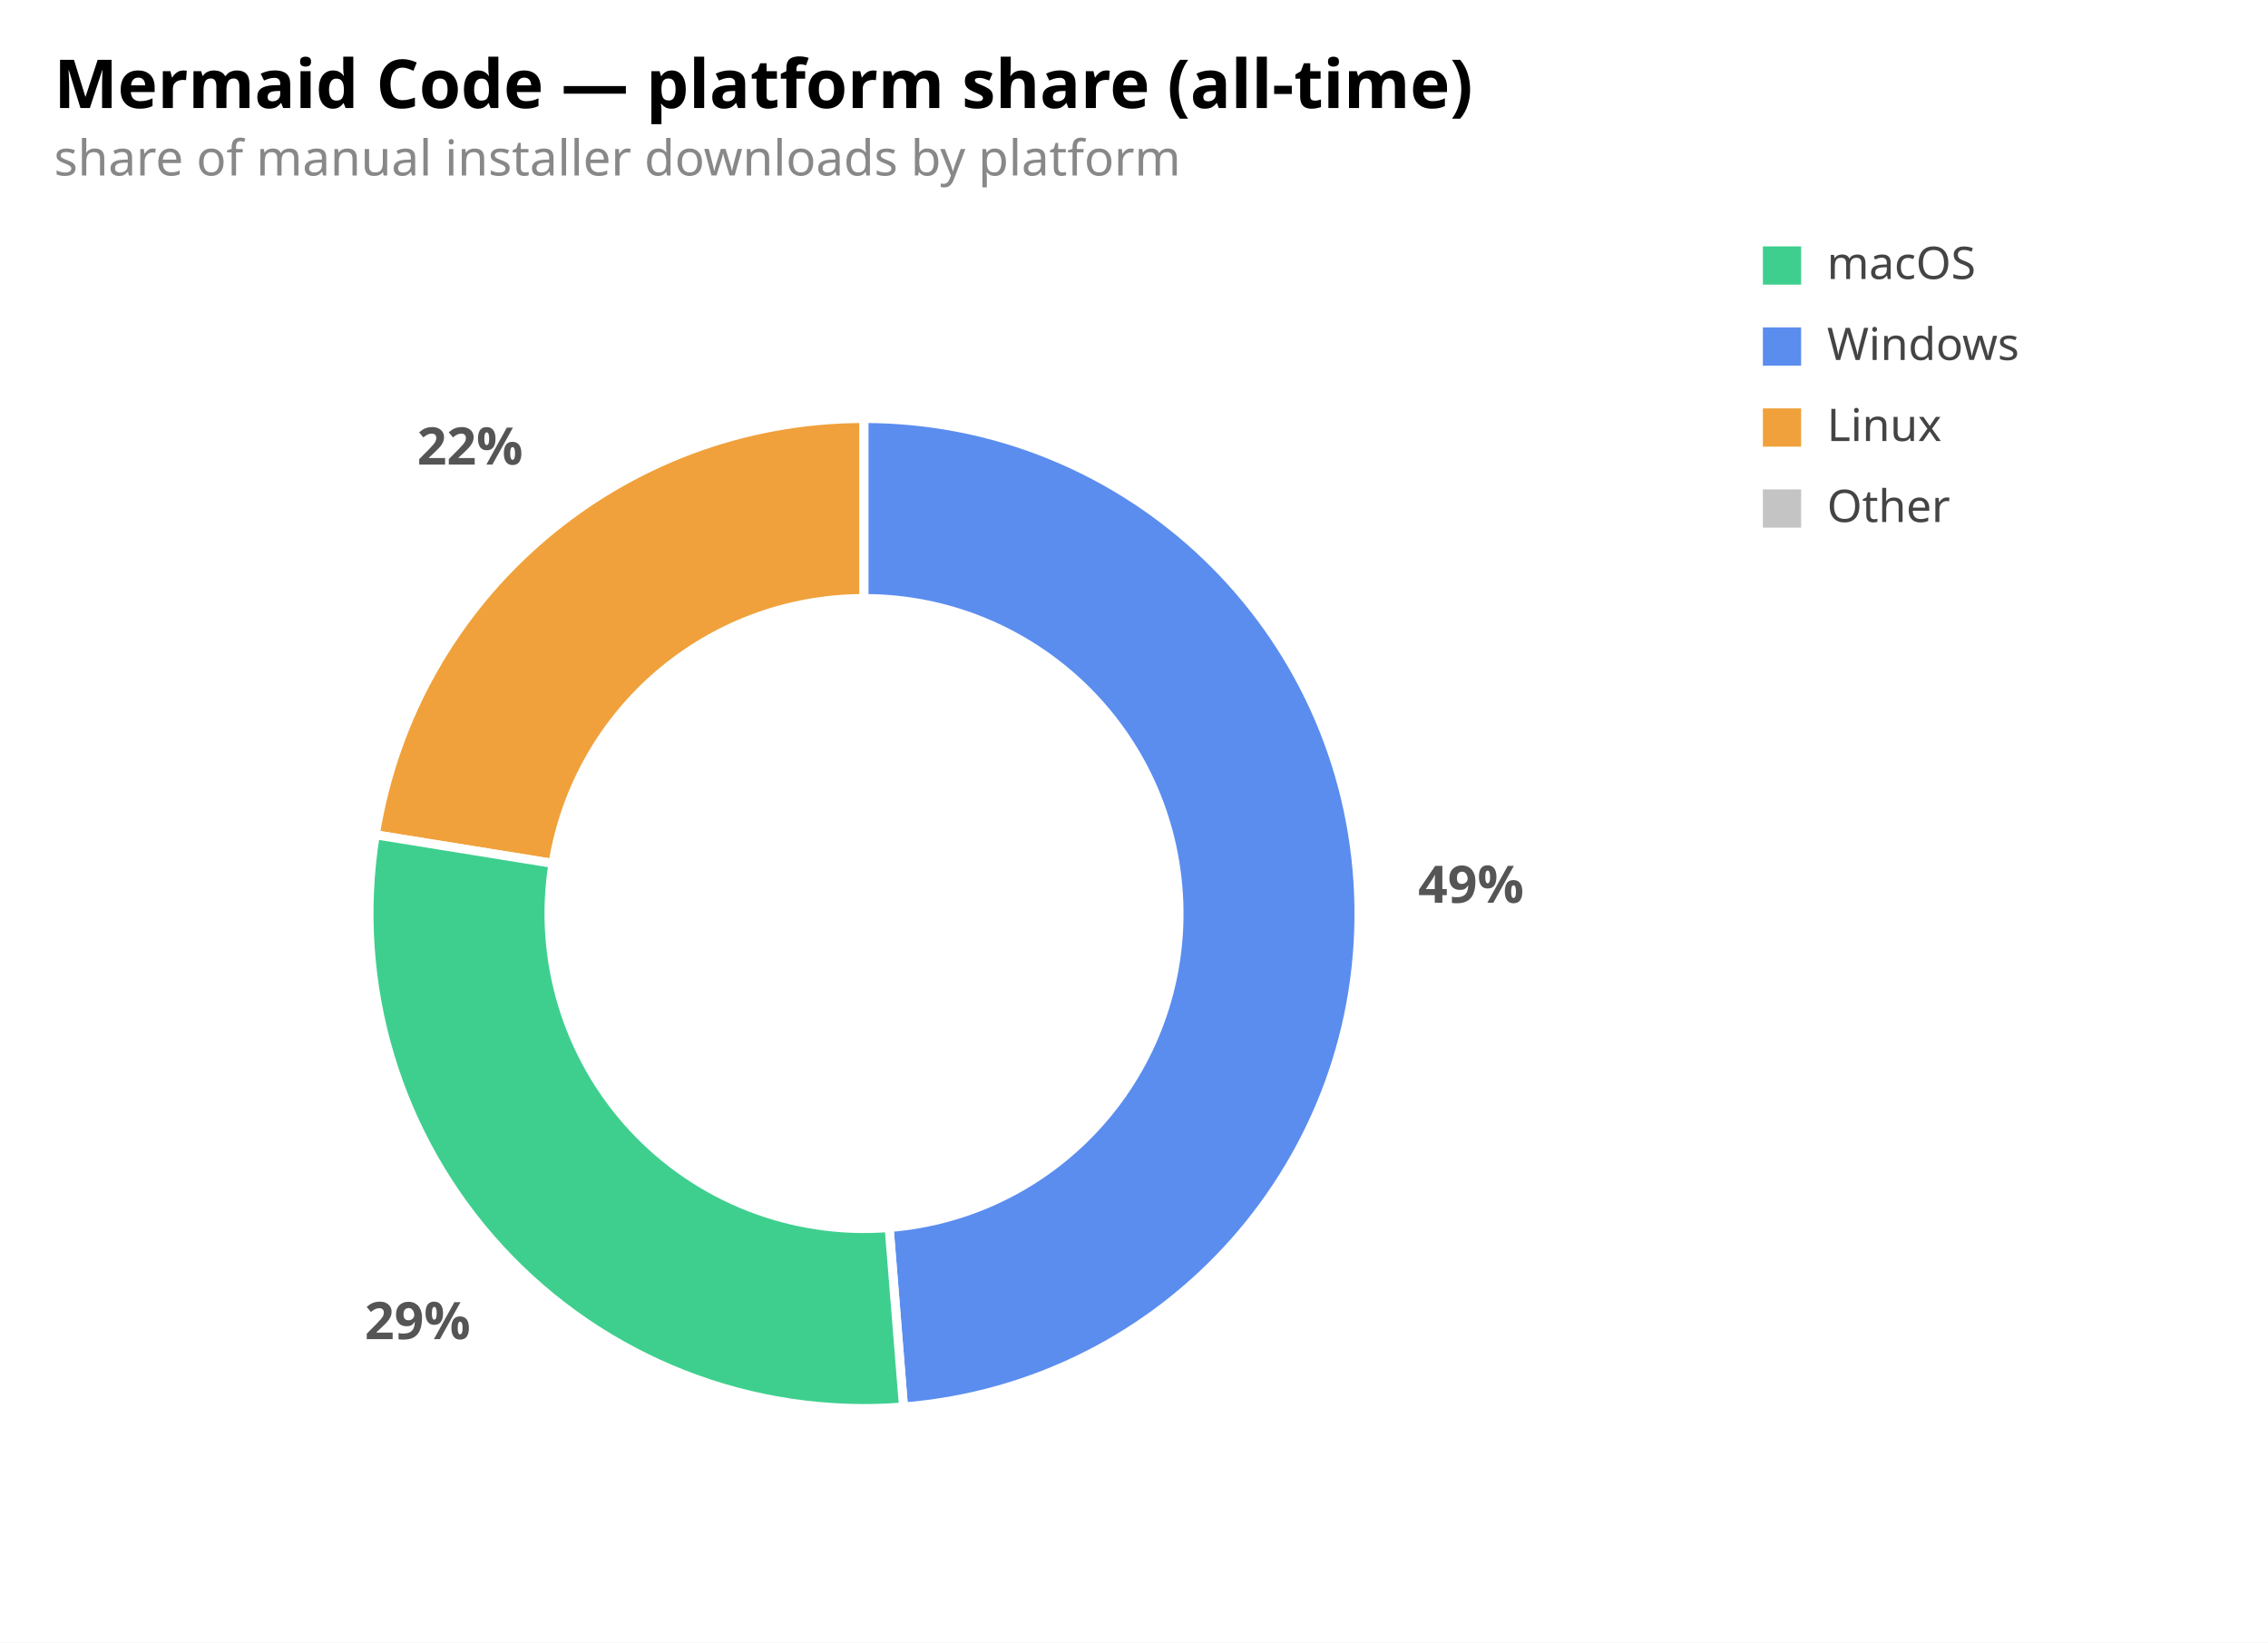
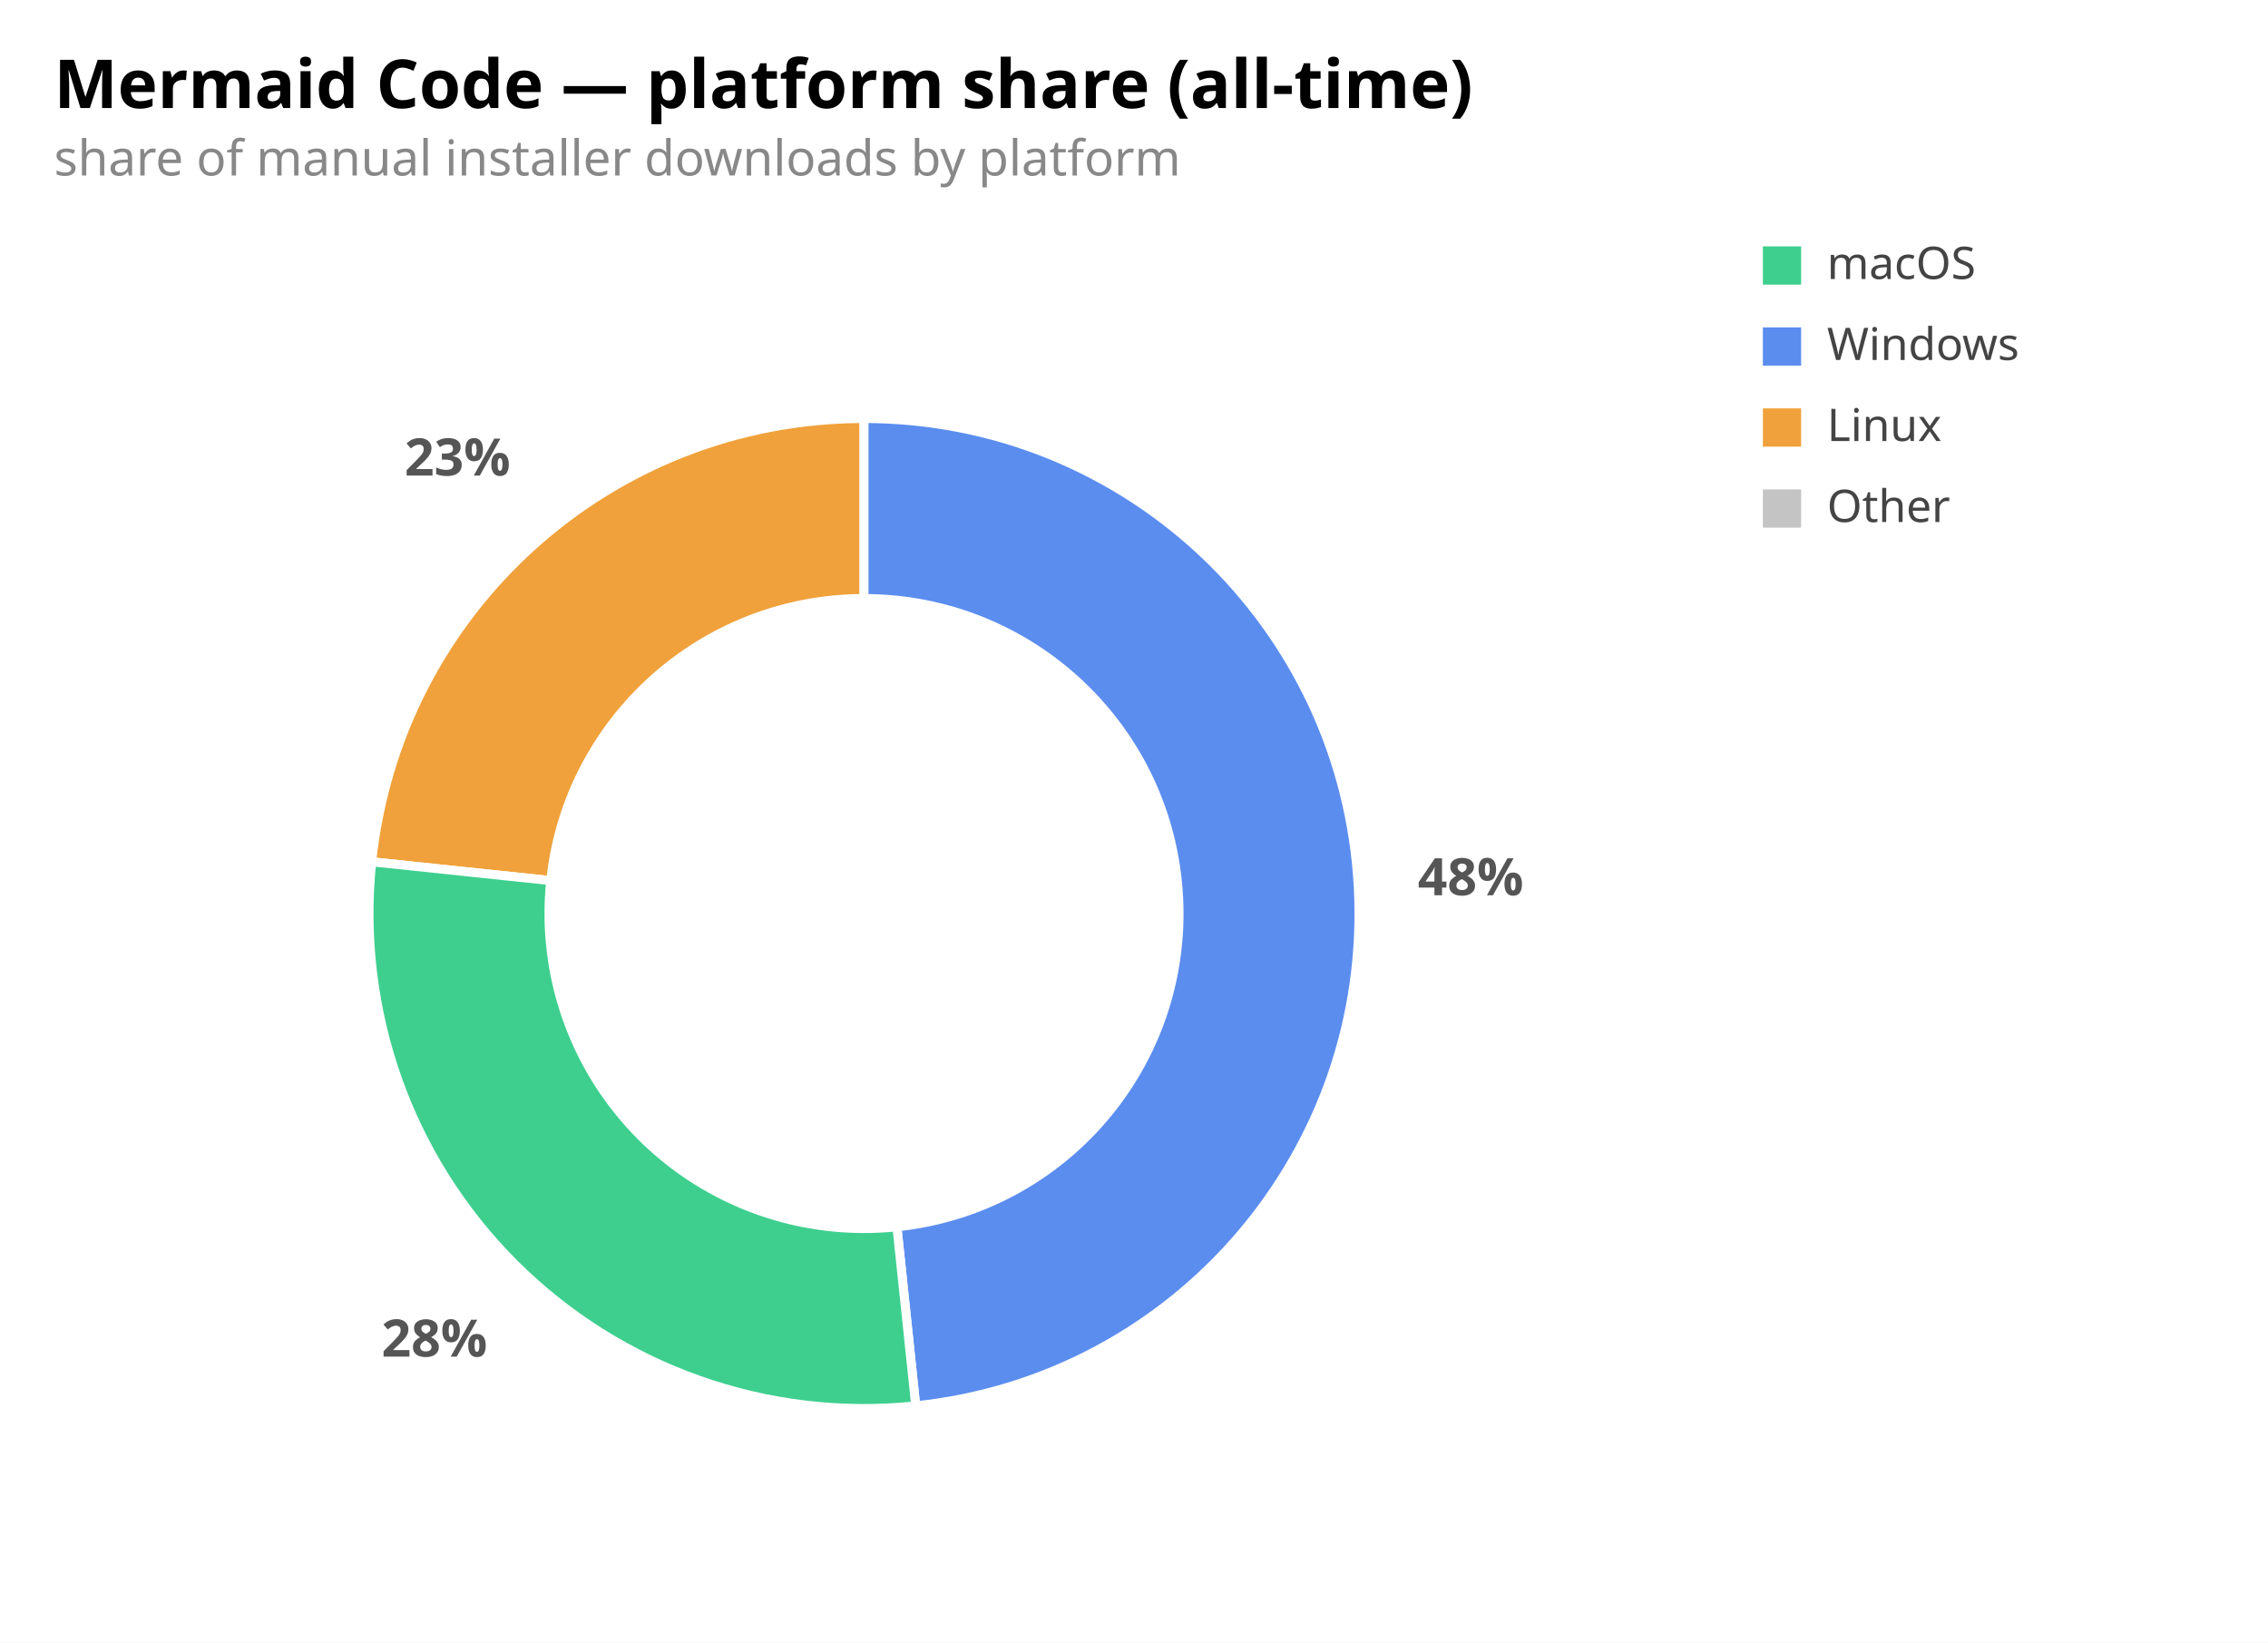
<svg xmlns="http://www.w3.org/2000/svg" version="1.1" class="marks" width="504" height="365" viewBox="0 0 504 365">
  <rect width="504" height="365" fill="white" />
  <g fill="none" stroke-miterlimit="4" transform="translate(12,53)">
    <g class="mark-group role-frame root" role="graphics-object" aria-roledescription="group mark container">
      <g transform="translate(0,0)">
        <path class="background" aria-hidden="true" d="M0,0h360v300h-360Z" />
        <g>
          <g class="mark-arc role-mark layer_0_marks" role="graphics-object" aria-roledescription="arc mark container">
-             <path aria-label="downloads: 53; platform: Linux" role="graphics-symbol" aria-roledescription="arc mark" transform="translate(180,150)" d="M0,-110A110,110,0,0,0,-108.6,-17.497L-69.109,-11.134A70,70,0,0,1,0,-70Z" fill="#f0a13b" stroke="white" stroke-width="2" />
-             <path aria-label="downloads: 115; platform: Windows" role="graphics-symbol" aria-roledescription="arc mark" transform="translate(180,150)" d="M8.776,109.649A110,110,0,0,0,0,-110L0,-70A70,70,0,0,1,5.585,69.777Z" fill="#5b8def" stroke="white" stroke-width="2" />
-             <path aria-label="downloads: 68; platform: macOS" role="graphics-symbol" aria-roledescription="arc mark" transform="translate(180,150)" d="M-108.6,-17.497A110,110,0,0,0,8.776,109.649L5.585,69.777A70,70,0,0,1,-69.109,-11.134Z" fill="#3ecf8e" stroke="white" stroke-width="2" />
+             <path aria-label="downloads: 56; platform: Linux" role="graphics-symbol" aria-roledescription="arc mark" transform="translate(180,150)" d="M0,-110A110,110,0,0,0,-109.397,-11.498L-69.617,-7.317A70,70,0,0,1,0,-70Z" fill="#f0a13b" stroke="white" stroke-width="2" />
+             <path aria-label="downloads: 116; platform: Windows" role="graphics-symbol" aria-roledescription="arc mark" transform="translate(180,150)" d="M11.498,109.397A110,110,0,0,0,0,-110L0,-70A70,70,0,0,1,7.317,69.617Z" fill="#5b8def" stroke="white" stroke-width="2" />
+             <path aria-label="downloads: 68; platform: macOS" role="graphics-symbol" aria-roledescription="arc mark" transform="translate(180,150)" d="M-109.397,-11.498A110,110,0,0,0,11.498,109.397L7.317,69.617A70,70,0,0,1,-69.617,-7.317Z" fill="#3ecf8e" stroke="white" stroke-width="2" />
          </g>
          <g class="mark-text role-mark layer_1_marks" role="graphics-object" aria-roledescription="text mark container">
-             <text aria-label="downloads: 53; platform: Linux; frac: 22%" role="graphics-symbol" aria-roledescription="text mark" text-anchor="middle" transform="translate(92.46124,50.22857)" font-family="sans-serif" font-size="11.5px" font-weight="600" fill="#555" opacity="1">22%</text>
-             <text aria-label="downloads: 115; platform: Windows; frac: 49%" role="graphics-symbol" aria-roledescription="text mark" text-anchor="middle" transform="translate(314.8924,147.6101)" font-family="sans-serif" font-size="11.5px" font-weight="600" fill="#555" opacity="1">49%</text>
-             <text aria-label="downloads: 68; platform: macOS; frac: 29%" role="graphics-symbol" aria-roledescription="text mark" text-anchor="middle" transform="translate(80.80549,244.5721)" font-family="sans-serif" font-size="11.5px" font-weight="600" fill="#555" opacity="1">29%</text>
+             <text aria-label="downloads: 56; platform: Linux; frac: 23%" role="graphics-symbol" aria-roledescription="text mark" text-anchor="middle" transform="translate(89.66737,52.67545)" font-family="sans-serif" font-size="11.5px" font-weight="600" fill="#555" opacity="1">23%</text>
+             <text aria-label="downloads: 116; platform: Windows; frac: 48%" role="graphics-symbol" aria-roledescription="text mark" text-anchor="middle" transform="translate(314.815,145.9346)" font-family="sans-serif" font-size="11.5px" font-weight="600" fill="#555" opacity="1">48%</text>
+             <text aria-label="downloads: 68; platform: macOS; frac: 28%" role="graphics-symbol" aria-roledescription="text mark" text-anchor="middle" transform="translate(84.54058,248.4594)" font-family="sans-serif" font-size="11.5px" font-weight="600" fill="#555" opacity="1">28%</text>
          </g>
          <g class="mark-group role-legend" role="graphics-symbol" aria-roledescription="legend" aria-label="Symbol legend for fill color with 4 values: macOS, Windows, Linux, Other">
            <g transform="translate(378,0)">
              <path class="background" aria-hidden="true" d="M0,0h72v68h-72Z" pointer-events="none" />
              <g>
                <g class="mark-group role-legend-entry">
                  <g transform="translate(0,0)">
                    <path class="background" aria-hidden="true" d="M0,0h0v0h0Z" pointer-events="none" />
                    <g>
                      <g class="mark-group role-scope" role="graphics-object" aria-roledescription="group mark container">
                        <g transform="translate(0,0)">
                          <path class="background" aria-hidden="true" d="M0,0h72v14h-72Z" pointer-events="none" opacity="1" />
                          <g>
                            <g class="mark-symbol role-legend-symbol" pointer-events="none">
                              <path transform="translate(6,6)" d="M-5,-5h10v10h-10Z" fill="#3ecf8e" stroke="white" stroke-width="1.5" opacity="1" />
                            </g>
                            <g class="mark-text role-legend-label" pointer-events="none">
                              <text text-anchor="start" transform="translate(16,9)" font-family="sans-serif" font-size="10px" fill="#444" opacity="1">macOS</text>
                            </g>
                          </g>
                          <path class="foreground" aria-hidden="true" d="" pointer-events="none" display="none" />
                        </g>
                        <g transform="translate(0,18)">
                          <path class="background" aria-hidden="true" d="M0,0h72v14h-72Z" pointer-events="none" opacity="1" />
                          <g>
                            <g class="mark-symbol role-legend-symbol" pointer-events="none">
                              <path transform="translate(6,6)" d="M-5,-5h10v10h-10Z" fill="#5b8def" stroke="white" stroke-width="1.5" opacity="1" />
                            </g>
                            <g class="mark-text role-legend-label" pointer-events="none">
                              <text text-anchor="start" transform="translate(16,9)" font-family="sans-serif" font-size="10px" fill="#444" opacity="1">Windows</text>
                            </g>
                          </g>
                          <path class="foreground" aria-hidden="true" d="" pointer-events="none" display="none" />
                        </g>
                        <g transform="translate(0,36)">
                          <path class="background" aria-hidden="true" d="M0,0h72v14h-72Z" pointer-events="none" opacity="1" />
                          <g>
                            <g class="mark-symbol role-legend-symbol" pointer-events="none">
                              <path transform="translate(6,6)" d="M-5,-5h10v10h-10Z" fill="#f0a13b" stroke="white" stroke-width="1.5" opacity="1" />
                            </g>
                            <g class="mark-text role-legend-label" pointer-events="none">
                              <text text-anchor="start" transform="translate(16,9)" font-family="sans-serif" font-size="10px" fill="#444" opacity="1">Linux</text>
                            </g>
                          </g>
                          <path class="foreground" aria-hidden="true" d="" pointer-events="none" display="none" />
                        </g>
                        <g transform="translate(0,54)">
                          <path class="background" aria-hidden="true" d="M0,0h72v14h-72Z" pointer-events="none" opacity="1" />
                          <g>
                            <g class="mark-symbol role-legend-symbol" pointer-events="none">
                              <path transform="translate(6,6)" d="M-5,-5h10v10h-10Z" fill="#c4c4c4" stroke="white" stroke-width="1.5" opacity="1" />
                            </g>
                            <g class="mark-text role-legend-label" pointer-events="none">
                              <text text-anchor="start" transform="translate(16,9)" font-family="sans-serif" font-size="10px" fill="#444" opacity="1">Other</text>
                            </g>
                          </g>
                          <path class="foreground" aria-hidden="true" d="" pointer-events="none" display="none" />
                        </g>
                      </g>
                    </g>
                    <path class="foreground" aria-hidden="true" d="" pointer-events="none" display="none" />
                  </g>
                </g>
              </g>
              <path class="foreground" aria-hidden="true" d="" pointer-events="none" display="none" />
            </g>
          </g>
          <g class="mark-group role-title">
            <g transform="translate(0,-41)">
              <path class="background" aria-hidden="true" d="M0,0h0v0h0Z" pointer-events="none" />
              <g>
                <g class="mark-text role-title-text" role="graphics-symbol" aria-roledescription="title" aria-label="Title text 'Mermaid Code — platform share (all-time)'" pointer-events="none">
                  <text text-anchor="start" transform="translate(0,12)" font-family="sans-serif" font-size="15px" font-weight="600" fill="#000" opacity="1">Mermaid Code — platform share (all-time)</text>
                </g>
                <g class="mark-text role-title-subtitle" role="graphics-symbol" aria-roledescription="subtitle" aria-label="Subtitle text 'share of manual installer downloads by platform'" pointer-events="none">
                  <text text-anchor="start" transform="translate(0,27)" font-family="sans-serif" font-size="11px" fill="#888" opacity="1">share of manual installer downloads by platform</text>
                </g>
              </g>
              <path class="foreground" aria-hidden="true" d="" pointer-events="none" display="none" />
            </g>
          </g>
        </g>
        <path class="foreground" aria-hidden="true" d="" display="none" />
      </g>
    </g>
  </g>
</svg>
